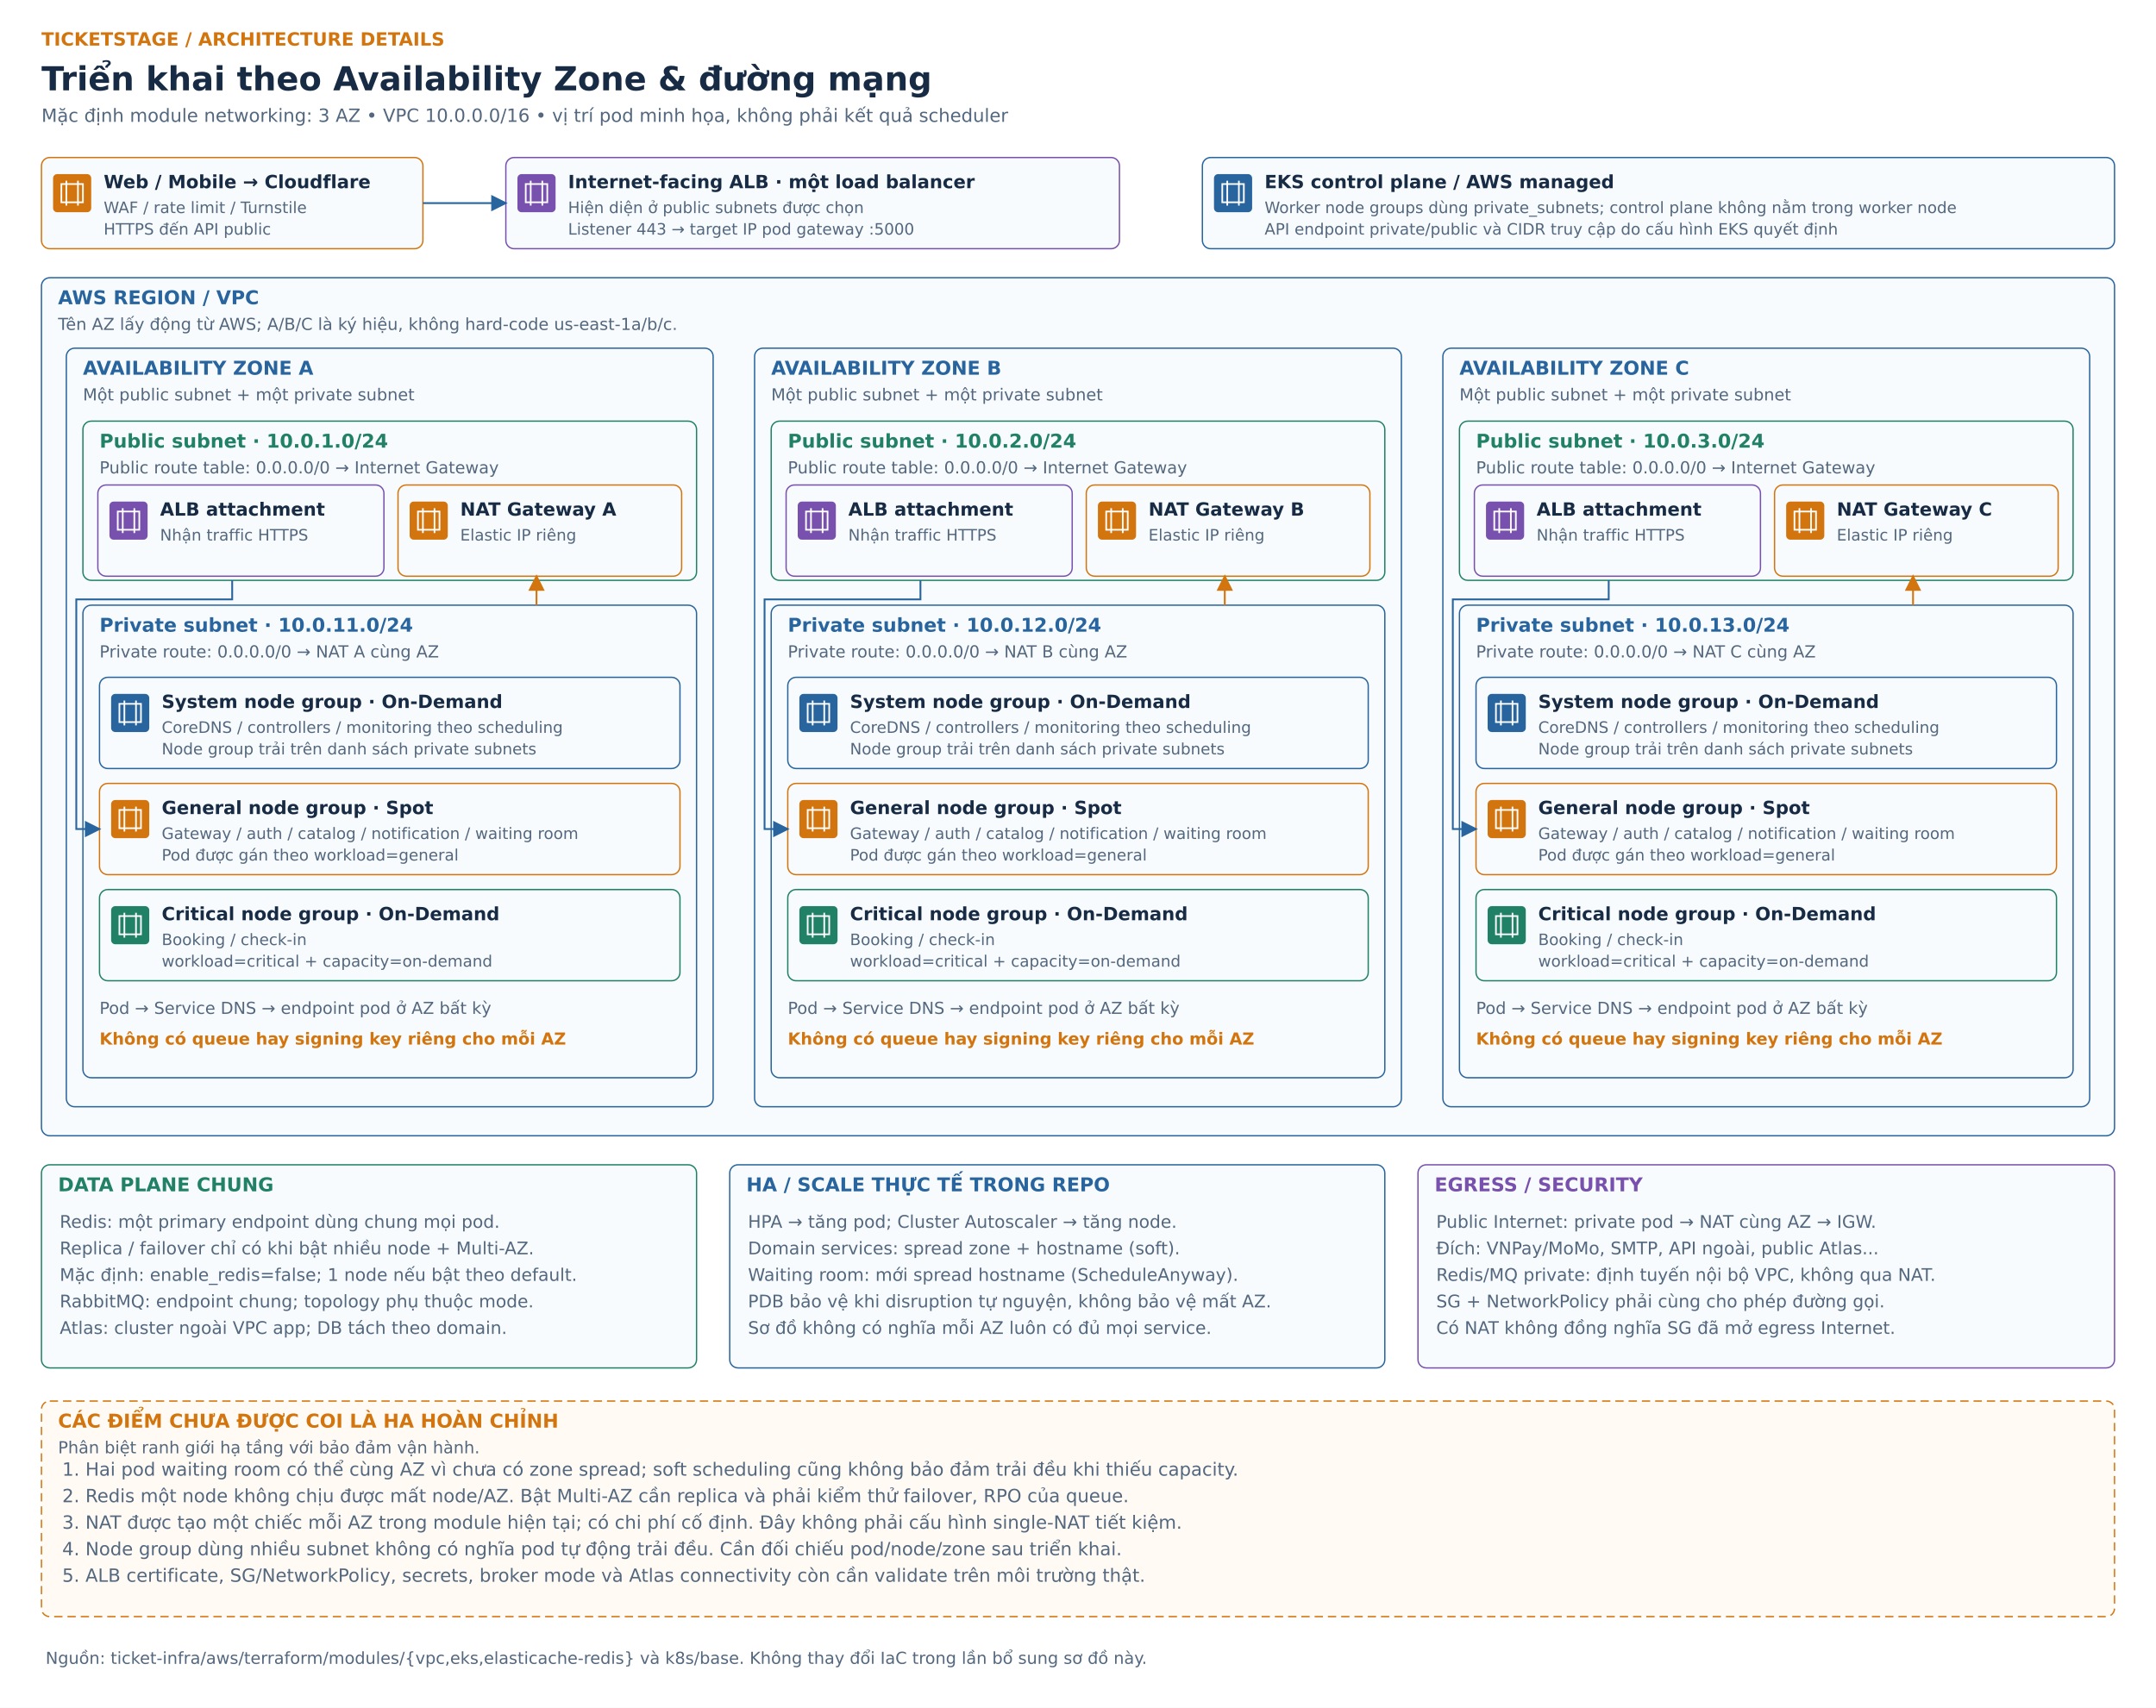
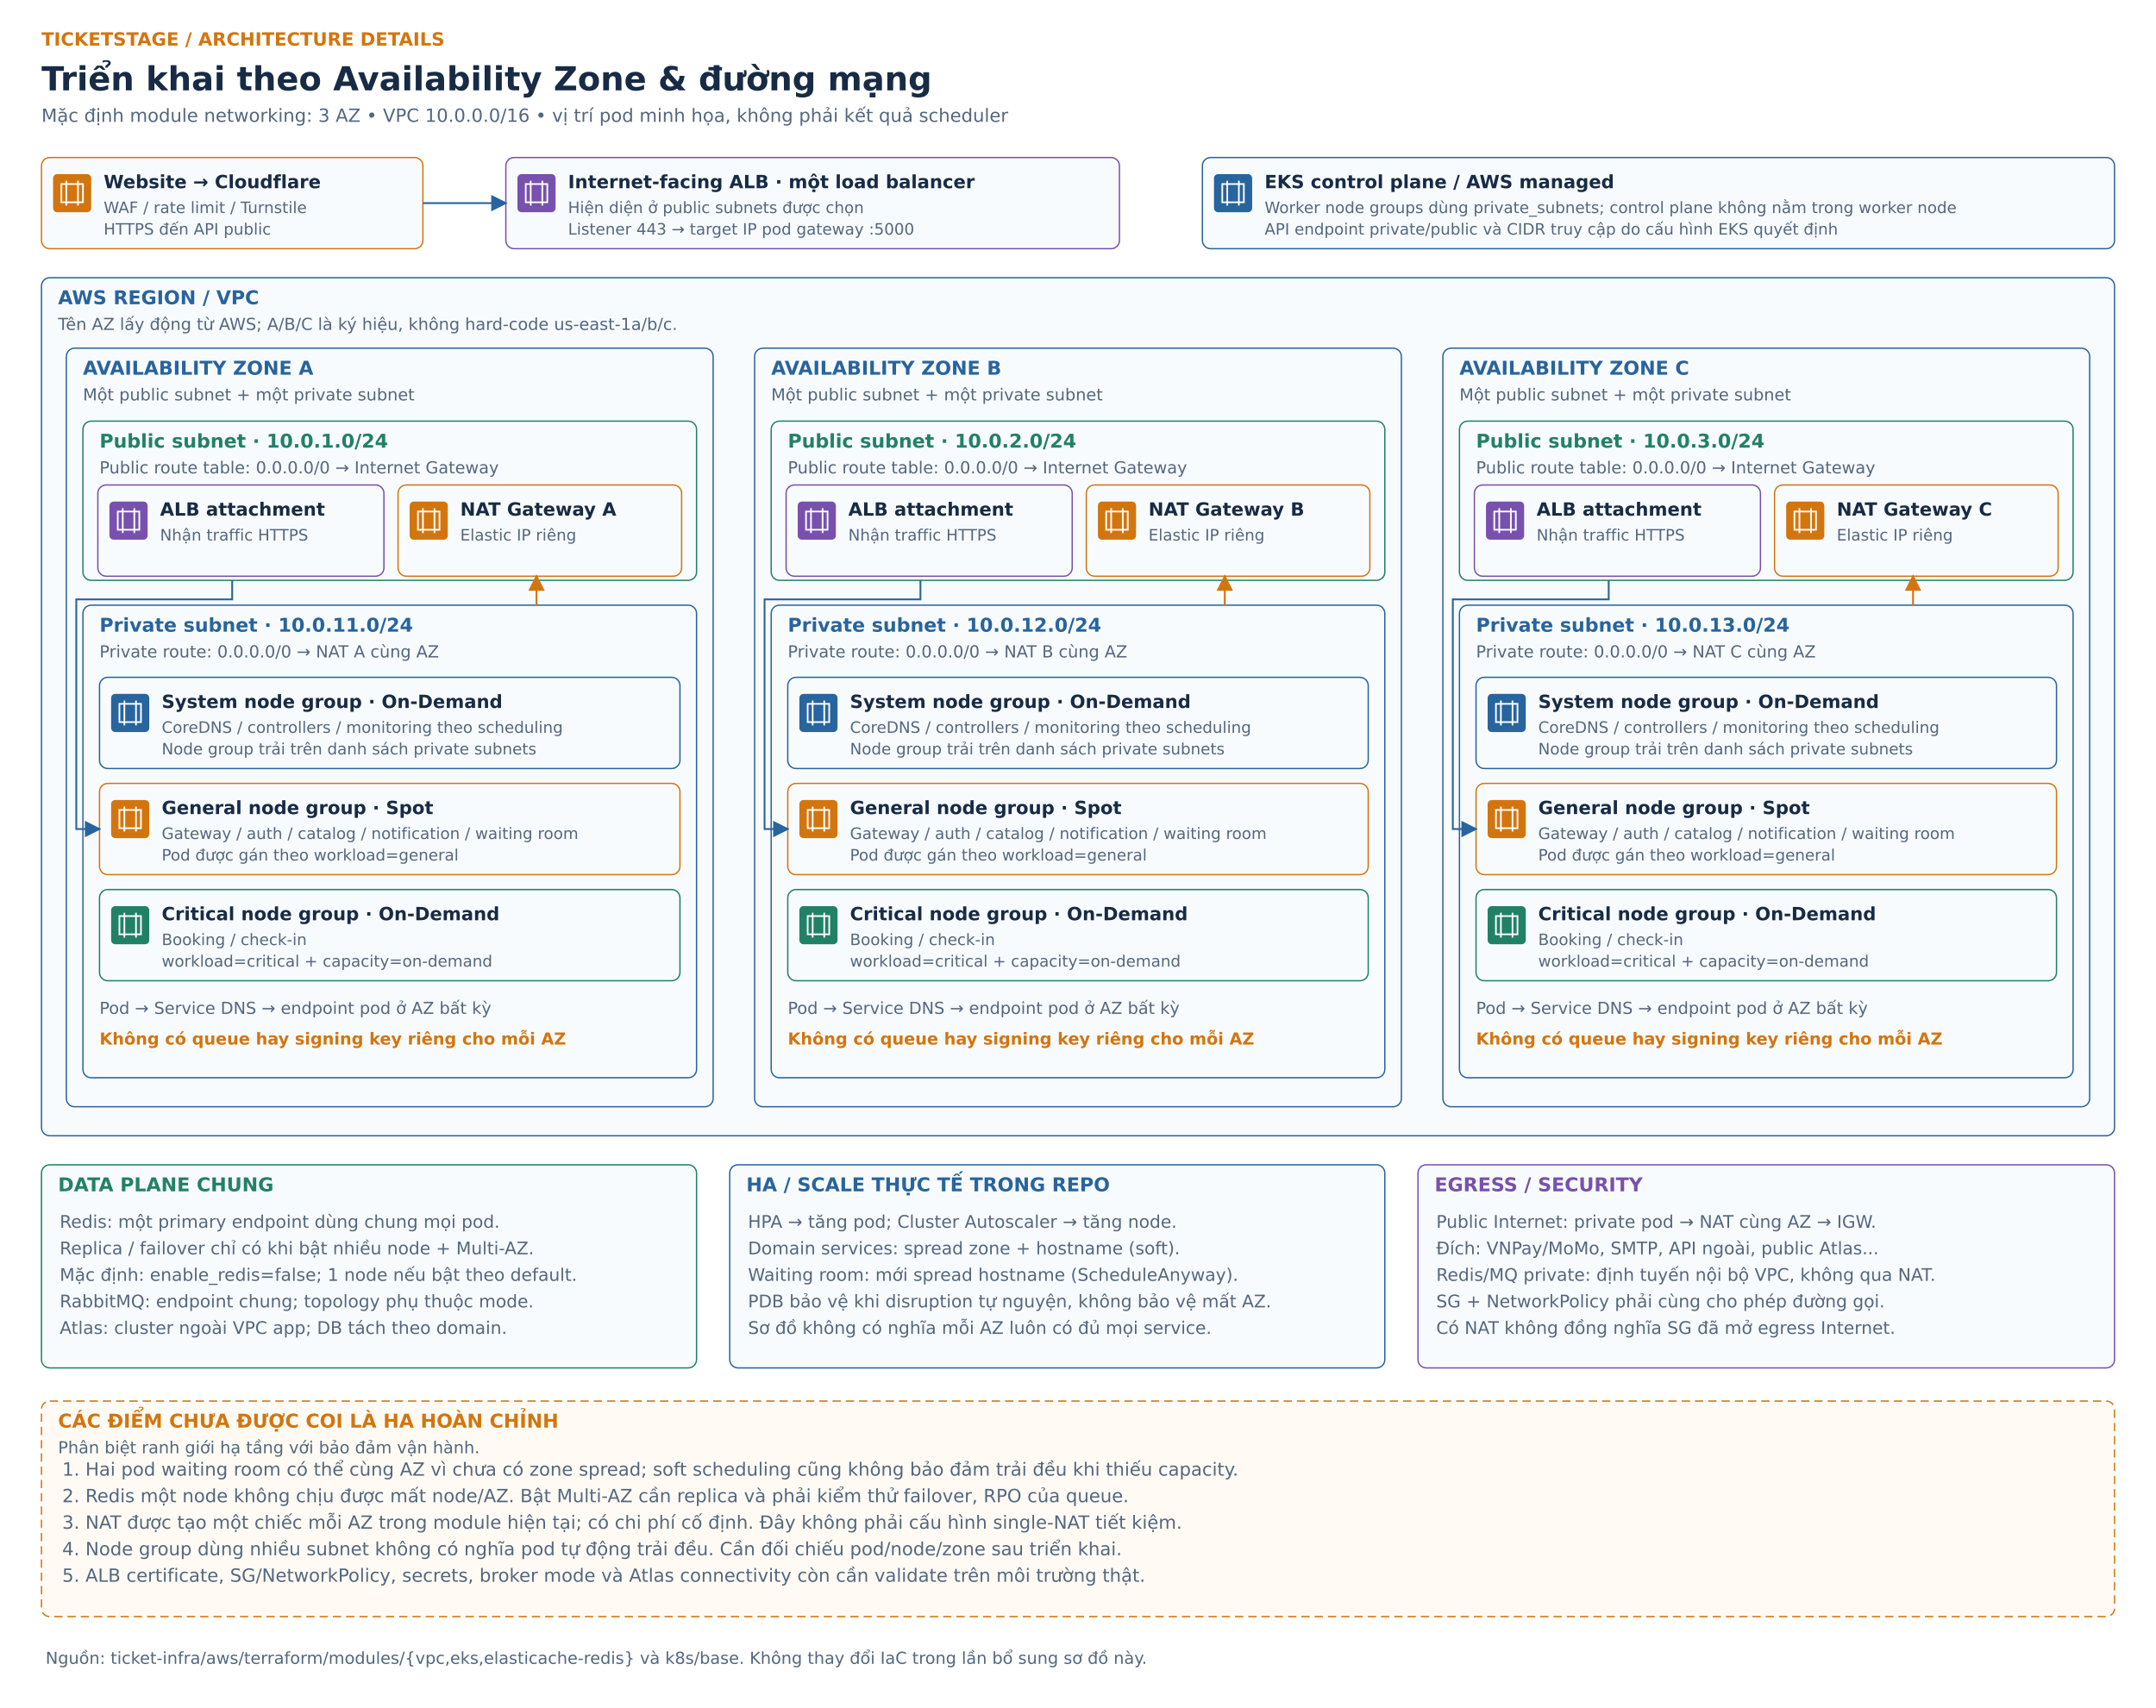
<svg xmlns="http://www.w3.org/2000/svg" width="2600" height="2060" viewBox="0 0 2600 2060" role="img">
  <defs>
    <marker id="blue" markerWidth="9" markerHeight="9" refX="8" refY="4.5" orient="auto">
      <path d="M0 0 9 4.5 0 9Z" fill="#28649d" />
    </marker>
    <marker id="orange" markerWidth="9" markerHeight="9" refX="8" refY="4.5" orient="auto">
      <path d="M0 0 9 4.5 0 9Z" fill="#d3750e" />
    </marker>
    <marker id="green" markerWidth="9" markerHeight="9" refX="8" refY="4.5" orient="auto">
      <path d="M0 0 9 4.5 0 9Z" fill="#218167" />
    </marker>
    <marker id="purple" markerWidth="9" markerHeight="9" refX="8" refY="4.5" orient="auto">
      <path d="M0 0 9 4.5 0 9Z" fill="#7850ad" />
    </marker>
    <marker id="pink" markerWidth="9" markerHeight="9" refX="8" refY="4.5" orient="auto">
      <path d="M0 0 9 4.5 0 9Z" fill="#b6417c" />
    </marker>
  </defs>
  <rect width="2600" height="2060" fill="white" />
  <g font-family="Segoe UI,DejaVu Sans,sans-serif">
    <text x="50" y="55" font-size="22" fill="#d3750e" font-weight="700">TICKETSTAGE / ARCHITECTURE DETAILS</text>
    <text x="50" y="109" font-size="40" fill="#172b45" font-weight="700">Triển khai theo Availability Zone &amp; đường mạng</text>
    <text x="50" y="147" font-size="22" fill="#53677e" font-weight="400">Mặc định module networking: 3 AZ • VPC 10.0.0.0/16 • vị trí pod minh họa, không phải kết quả scheduler</text>
    <rect x="50" y="190" width="460" height="110" rx="10" fill="#f8fbfd" stroke="#d3750e" stroke-width="1.6" />
    <rect x="64" y="210" width="46" height="46" rx="5" fill="#d3750e" />
    <path d="M74 222h26v22h-26zM80 218v30m14-30v30" fill="none" stroke="white" stroke-width="2" />
-     <text x="125" y="227" font-size="22" fill="#172b45" font-weight="700">Web / Mobile → Cloudflare</text>
+     <text x="125" y="227" font-size="22" fill="#172b45" font-weight="700">Website → Cloudflare</text>
    <text x="125" y="257" font-size="19" fill="#53677e" font-weight="400">WAF / rate limit / Turnstile</text>
    <text x="125" y="283" font-size="19" fill="#53677e" font-weight="400">HTTPS đến API public</text>
    <rect x="610" y="190" width="740" height="110" rx="10" fill="#f8fbfd" stroke="#7850ad" stroke-width="1.6" />
    <rect x="624" y="210" width="46" height="46" rx="5" fill="#7850ad" />
    <path d="M634 222h26v22h-26zM640 218v30m14-30v30" fill="none" stroke="white" stroke-width="2" />
    <text x="685" y="227" font-size="22" fill="#172b45" font-weight="700">Internet-facing ALB · một load balancer</text>
    <text x="685" y="257" font-size="19" fill="#53677e" font-weight="400">Hiện diện ở public subnets được chọn</text>
    <text x="685" y="283" font-size="19" fill="#53677e" font-weight="400">Listener 443 → target IP pod gateway :5000</text>
    <rect x="1450" y="190" width="1100" height="110" rx="10" fill="#f8fbfd" stroke="#28649d" stroke-width="1.6" />
    <rect x="1464" y="210" width="46" height="46" rx="5" fill="#28649d" />
    <path d="M1474 222h26v22h-26zM1480 218v30m14-30v30" fill="none" stroke="white" stroke-width="2" />
    <text x="1525" y="227" font-size="22" fill="#172b45" font-weight="700">EKS control plane / AWS managed</text>
    <text x="1525" y="257" font-size="19" fill="#53677e" font-weight="400">Worker node groups dùng private_subnets; control plane không nằm trong worker node</text>
    <text x="1525" y="283" font-size="19" fill="#53677e" font-weight="400">API endpoint private/public và CIDR truy cập do cấu hình EKS quyết định</text>
    <polyline points="510,245 610,245" fill="none" stroke="#28649d" stroke-width="2.2" marker-end="url(#blue)" />
    <rect x="50" y="335" width="2500" height="1035" rx="10" fill="#f8fbfd" stroke="#28649d" stroke-width="1.6" />
    <text x="70" y="367" font-size="23" fill="#28649d" font-weight="700">AWS REGION / VPC</text>
    <text x="70" y="398" font-size="20" fill="#53677e" font-weight="400">Tên AZ lấy động từ AWS; A/B/C là ký hiệu, không hard-code us-east-1a/b/c.</text>
    <rect x="80" y="420" width="780" height="915" rx="10" fill="#f8fbfd" stroke="#28649d" stroke-width="1.6" />
    <text x="100" y="452" font-size="23" fill="#28649d" font-weight="700">AVAILABILITY ZONE A</text>
    <text x="100" y="483" font-size="20" fill="#53677e" font-weight="400">Một public subnet + một private subnet</text>
    <rect x="100" y="508" width="740" height="192" rx="10" fill="#f8fbfd" stroke="#218167" stroke-width="1.6" />
    <text x="120" y="540" font-size="23" fill="#218167" font-weight="700">Public subnet · 10.0.1.0/24</text>
    <text x="120" y="571" font-size="20" fill="#53677e" font-weight="400">Public route table: 0.0.0.0/0 → Internet Gateway</text>
    <rect x="118" y="585" width="345" height="110" rx="10" fill="#f8fbfd" stroke="#7850ad" stroke-width="1.6" />
    <rect x="132" y="605" width="46" height="46" rx="5" fill="#7850ad" />
    <path d="M142 617h26v22h-26zM148 613v30m14-30v30" fill="none" stroke="white" stroke-width="2" />
    <text x="193" y="622" font-size="22" fill="#172b45" font-weight="700">ALB attachment</text>
    <text x="193" y="652" font-size="19" fill="#53677e" font-weight="400">Nhận traffic HTTPS</text>
    <rect x="480" y="585" width="342" height="110" rx="10" fill="#f8fbfd" stroke="#d3750e" stroke-width="1.6" />
    <rect x="494" y="605" width="46" height="46" rx="5" fill="#d3750e" />
    <path d="M504 617h26v22h-26zM510 613v30m14-30v30" fill="none" stroke="white" stroke-width="2" />
    <text x="555" y="622" font-size="22" fill="#172b45" font-weight="700">NAT Gateway A</text>
    <text x="555" y="652" font-size="19" fill="#53677e" font-weight="400">Elastic IP riêng</text>
    <rect x="100" y="730" width="740" height="570" rx="10" fill="#f8fbfd" stroke="#28649d" stroke-width="1.6" />
    <text x="120" y="762" font-size="23" fill="#28649d" font-weight="700">Private subnet · 10.0.11.0/24</text>
    <text x="120" y="793" font-size="20" fill="#53677e" font-weight="400">Private route: 0.0.0.0/0 → NAT A cùng AZ</text>
    <rect x="120" y="817" width="700" height="110" rx="10" fill="#f8fbfd" stroke="#28649d" stroke-width="1.6" />
    <rect x="134" y="837" width="46" height="46" rx="5" fill="#28649d" />
    <path d="M144 849h26v22h-26zM150 845v30m14-30v30" fill="none" stroke="white" stroke-width="2" />
    <text x="195" y="854" font-size="22" fill="#172b45" font-weight="700">System node group · On-Demand</text>
    <text x="195" y="884" font-size="19" fill="#53677e" font-weight="400">CoreDNS / controllers / monitoring theo scheduling</text>
    <text x="195" y="910" font-size="19" fill="#53677e" font-weight="400">Node group trải trên danh sách private subnets</text>
    <rect x="120" y="945" width="700" height="110" rx="10" fill="#f8fbfd" stroke="#d3750e" stroke-width="1.6" />
    <rect x="134" y="965" width="46" height="46" rx="5" fill="#d3750e" />
    <path d="M144 977h26v22h-26zM150 973v30m14-30v30" fill="none" stroke="white" stroke-width="2" />
    <text x="195" y="982" font-size="22" fill="#172b45" font-weight="700">General node group · Spot</text>
    <text x="195" y="1012" font-size="19" fill="#53677e" font-weight="400">Gateway / auth / catalog / notification / waiting room</text>
    <text x="195" y="1038" font-size="19" fill="#53677e" font-weight="400">Pod được gán theo workload=general</text>
    <rect x="120" y="1073" width="700" height="110" rx="10" fill="#f8fbfd" stroke="#218167" stroke-width="1.6" />
    <rect x="134" y="1093" width="46" height="46" rx="5" fill="#218167" />
    <path d="M144 1105h26v22h-26zM150 1101v30m14-30v30" fill="none" stroke="white" stroke-width="2" />
    <text x="195" y="1110" font-size="22" fill="#172b45" font-weight="700">Critical node group · On-Demand</text>
    <text x="195" y="1140" font-size="19" fill="#53677e" font-weight="400">Booking / check-in</text>
    <text x="195" y="1166" font-size="19" fill="#53677e" font-weight="400">workload=critical + capacity=on-demand</text>
    <text x="120" y="1223" font-size="20" fill="#53677e" font-weight="400">Pod → Service DNS → endpoint pod ở AZ bất kỳ</text>
    <text x="120" y="1260" font-size="20" fill="#d3750e" font-weight="600">Không có queue hay signing key riêng cho mỗi AZ</text>
    <polyline points="647,730 647,695" fill="none" stroke="#d3750e" stroke-width="2.2" marker-end="url(#orange)" />
    <polyline points="280,700 280,723 92,723 92,1000 120,1000" fill="none" stroke="#28649d" stroke-width="2.2" marker-end="url(#blue)" />
    <rect x="910" y="420" width="780" height="915" rx="10" fill="#f8fbfd" stroke="#28649d" stroke-width="1.6" />
    <text x="930" y="452" font-size="23" fill="#28649d" font-weight="700">AVAILABILITY ZONE B</text>
    <text x="930" y="483" font-size="20" fill="#53677e" font-weight="400">Một public subnet + một private subnet</text>
    <rect x="930" y="508" width="740" height="192" rx="10" fill="#f8fbfd" stroke="#218167" stroke-width="1.6" />
    <text x="950" y="540" font-size="23" fill="#218167" font-weight="700">Public subnet · 10.0.2.0/24</text>
    <text x="950" y="571" font-size="20" fill="#53677e" font-weight="400">Public route table: 0.0.0.0/0 → Internet Gateway</text>
    <rect x="948" y="585" width="345" height="110" rx="10" fill="#f8fbfd" stroke="#7850ad" stroke-width="1.6" />
    <rect x="962" y="605" width="46" height="46" rx="5" fill="#7850ad" />
    <path d="M972 617h26v22h-26zM978 613v30m14-30v30" fill="none" stroke="white" stroke-width="2" />
    <text x="1023" y="622" font-size="22" fill="#172b45" font-weight="700">ALB attachment</text>
    <text x="1023" y="652" font-size="19" fill="#53677e" font-weight="400">Nhận traffic HTTPS</text>
    <rect x="1310" y="585" width="342" height="110" rx="10" fill="#f8fbfd" stroke="#d3750e" stroke-width="1.6" />
    <rect x="1324" y="605" width="46" height="46" rx="5" fill="#d3750e" />
    <path d="M1334 617h26v22h-26zM1340 613v30m14-30v30" fill="none" stroke="white" stroke-width="2" />
    <text x="1385" y="622" font-size="22" fill="#172b45" font-weight="700">NAT Gateway B</text>
    <text x="1385" y="652" font-size="19" fill="#53677e" font-weight="400">Elastic IP riêng</text>
    <rect x="930" y="730" width="740" height="570" rx="10" fill="#f8fbfd" stroke="#28649d" stroke-width="1.6" />
    <text x="950" y="762" font-size="23" fill="#28649d" font-weight="700">Private subnet · 10.0.12.0/24</text>
    <text x="950" y="793" font-size="20" fill="#53677e" font-weight="400">Private route: 0.0.0.0/0 → NAT B cùng AZ</text>
    <rect x="950" y="817" width="700" height="110" rx="10" fill="#f8fbfd" stroke="#28649d" stroke-width="1.6" />
    <rect x="964" y="837" width="46" height="46" rx="5" fill="#28649d" />
    <path d="M974 849h26v22h-26zM980 845v30m14-30v30" fill="none" stroke="white" stroke-width="2" />
    <text x="1025" y="854" font-size="22" fill="#172b45" font-weight="700">System node group · On-Demand</text>
    <text x="1025" y="884" font-size="19" fill="#53677e" font-weight="400">CoreDNS / controllers / monitoring theo scheduling</text>
    <text x="1025" y="910" font-size="19" fill="#53677e" font-weight="400">Node group trải trên danh sách private subnets</text>
    <rect x="950" y="945" width="700" height="110" rx="10" fill="#f8fbfd" stroke="#d3750e" stroke-width="1.6" />
    <rect x="964" y="965" width="46" height="46" rx="5" fill="#d3750e" />
    <path d="M974 977h26v22h-26zM980 973v30m14-30v30" fill="none" stroke="white" stroke-width="2" />
    <text x="1025" y="982" font-size="22" fill="#172b45" font-weight="700">General node group · Spot</text>
    <text x="1025" y="1012" font-size="19" fill="#53677e" font-weight="400">Gateway / auth / catalog / notification / waiting room</text>
    <text x="1025" y="1038" font-size="19" fill="#53677e" font-weight="400">Pod được gán theo workload=general</text>
    <rect x="950" y="1073" width="700" height="110" rx="10" fill="#f8fbfd" stroke="#218167" stroke-width="1.6" />
    <rect x="964" y="1093" width="46" height="46" rx="5" fill="#218167" />
    <path d="M974 1105h26v22h-26zM980 1101v30m14-30v30" fill="none" stroke="white" stroke-width="2" />
    <text x="1025" y="1110" font-size="22" fill="#172b45" font-weight="700">Critical node group · On-Demand</text>
    <text x="1025" y="1140" font-size="19" fill="#53677e" font-weight="400">Booking / check-in</text>
    <text x="1025" y="1166" font-size="19" fill="#53677e" font-weight="400">workload=critical + capacity=on-demand</text>
    <text x="950" y="1223" font-size="20" fill="#53677e" font-weight="400">Pod → Service DNS → endpoint pod ở AZ bất kỳ</text>
    <text x="950" y="1260" font-size="20" fill="#d3750e" font-weight="600">Không có queue hay signing key riêng cho mỗi AZ</text>
    <polyline points="1477,730 1477,695" fill="none" stroke="#d3750e" stroke-width="2.2" marker-end="url(#orange)" />
    <polyline points="1110,700 1110,723 922,723 922,1000 950,1000" fill="none" stroke="#28649d" stroke-width="2.2" marker-end="url(#blue)" />
    <rect x="1740" y="420" width="780" height="915" rx="10" fill="#f8fbfd" stroke="#28649d" stroke-width="1.6" />
    <text x="1760" y="452" font-size="23" fill="#28649d" font-weight="700">AVAILABILITY ZONE C</text>
    <text x="1760" y="483" font-size="20" fill="#53677e" font-weight="400">Một public subnet + một private subnet</text>
    <rect x="1760" y="508" width="740" height="192" rx="10" fill="#f8fbfd" stroke="#218167" stroke-width="1.6" />
    <text x="1780" y="540" font-size="23" fill="#218167" font-weight="700">Public subnet · 10.0.3.0/24</text>
    <text x="1780" y="571" font-size="20" fill="#53677e" font-weight="400">Public route table: 0.0.0.0/0 → Internet Gateway</text>
    <rect x="1778" y="585" width="345" height="110" rx="10" fill="#f8fbfd" stroke="#7850ad" stroke-width="1.6" />
    <rect x="1792" y="605" width="46" height="46" rx="5" fill="#7850ad" />
    <path d="M1802 617h26v22h-26zM1808 613v30m14-30v30" fill="none" stroke="white" stroke-width="2" />
    <text x="1853" y="622" font-size="22" fill="#172b45" font-weight="700">ALB attachment</text>
    <text x="1853" y="652" font-size="19" fill="#53677e" font-weight="400">Nhận traffic HTTPS</text>
    <rect x="2140" y="585" width="342" height="110" rx="10" fill="#f8fbfd" stroke="#d3750e" stroke-width="1.6" />
    <rect x="2154" y="605" width="46" height="46" rx="5" fill="#d3750e" />
    <path d="M2164 617h26v22h-26zM2170 613v30m14-30v30" fill="none" stroke="white" stroke-width="2" />
    <text x="2215" y="622" font-size="22" fill="#172b45" font-weight="700">NAT Gateway C</text>
    <text x="2215" y="652" font-size="19" fill="#53677e" font-weight="400">Elastic IP riêng</text>
    <rect x="1760" y="730" width="740" height="570" rx="10" fill="#f8fbfd" stroke="#28649d" stroke-width="1.6" />
    <text x="1780" y="762" font-size="23" fill="#28649d" font-weight="700">Private subnet · 10.0.13.0/24</text>
    <text x="1780" y="793" font-size="20" fill="#53677e" font-weight="400">Private route: 0.0.0.0/0 → NAT C cùng AZ</text>
    <rect x="1780" y="817" width="700" height="110" rx="10" fill="#f8fbfd" stroke="#28649d" stroke-width="1.6" />
    <rect x="1794" y="837" width="46" height="46" rx="5" fill="#28649d" />
    <path d="M1804 849h26v22h-26zM1810 845v30m14-30v30" fill="none" stroke="white" stroke-width="2" />
    <text x="1855" y="854" font-size="22" fill="#172b45" font-weight="700">System node group · On-Demand</text>
    <text x="1855" y="884" font-size="19" fill="#53677e" font-weight="400">CoreDNS / controllers / monitoring theo scheduling</text>
    <text x="1855" y="910" font-size="19" fill="#53677e" font-weight="400">Node group trải trên danh sách private subnets</text>
    <rect x="1780" y="945" width="700" height="110" rx="10" fill="#f8fbfd" stroke="#d3750e" stroke-width="1.6" />
    <rect x="1794" y="965" width="46" height="46" rx="5" fill="#d3750e" />
    <path d="M1804 977h26v22h-26zM1810 973v30m14-30v30" fill="none" stroke="white" stroke-width="2" />
    <text x="1855" y="982" font-size="22" fill="#172b45" font-weight="700">General node group · Spot</text>
    <text x="1855" y="1012" font-size="19" fill="#53677e" font-weight="400">Gateway / auth / catalog / notification / waiting room</text>
    <text x="1855" y="1038" font-size="19" fill="#53677e" font-weight="400">Pod được gán theo workload=general</text>
    <rect x="1780" y="1073" width="700" height="110" rx="10" fill="#f8fbfd" stroke="#218167" stroke-width="1.6" />
    <rect x="1794" y="1093" width="46" height="46" rx="5" fill="#218167" />
    <path d="M1804 1105h26v22h-26zM1810 1101v30m14-30v30" fill="none" stroke="white" stroke-width="2" />
    <text x="1855" y="1110" font-size="22" fill="#172b45" font-weight="700">Critical node group · On-Demand</text>
    <text x="1855" y="1140" font-size="19" fill="#53677e" font-weight="400">Booking / check-in</text>
    <text x="1855" y="1166" font-size="19" fill="#53677e" font-weight="400">workload=critical + capacity=on-demand</text>
    <text x="1780" y="1223" font-size="20" fill="#53677e" font-weight="400">Pod → Service DNS → endpoint pod ở AZ bất kỳ</text>
    <text x="1780" y="1260" font-size="20" fill="#d3750e" font-weight="600">Không có queue hay signing key riêng cho mỗi AZ</text>
    <polyline points="2307,730 2307,695" fill="none" stroke="#d3750e" stroke-width="2.2" marker-end="url(#orange)" />
    <polyline points="1940,700 1940,723 1752,723 1752,1000 1780,1000" fill="none" stroke="#28649d" stroke-width="2.2" marker-end="url(#blue)" />
    <rect x="50" y="1405" width="790" height="245" rx="10" fill="#f8fbfd" stroke="#218167" stroke-width="1.6" />
    <text x="70" y="1437" font-size="23" fill="#218167" font-weight="700">DATA PLANE CHUNG</text>
    <text x="72" y="1481" font-size="21" fill="#53677e" font-weight="400">Redis: một primary endpoint dùng chung mọi pod.</text>
    <text x="72" y="1513" font-size="21" fill="#53677e" font-weight="400">Replica / failover chỉ có khi bật nhiều node + Multi-AZ.</text>
    <text x="72" y="1545" font-size="21" fill="#53677e" font-weight="400">Mặc định: enable_redis=false; 1 node nếu bật theo default.</text>
    <text x="72" y="1577" font-size="21" fill="#53677e" font-weight="400">RabbitMQ: endpoint chung; topology phụ thuộc mode.</text>
    <text x="72" y="1609" font-size="21" fill="#53677e" font-weight="400">Atlas: cluster ngoài VPC app; DB tách theo domain.</text>
    <rect x="880" y="1405" width="790" height="245" rx="10" fill="#f8fbfd" stroke="#28649d" stroke-width="1.6" />
    <text x="900" y="1437" font-size="23" fill="#28649d" font-weight="700">HA / SCALE THỰC TẾ TRONG REPO</text>
    <text x="902" y="1481" font-size="21" fill="#53677e" font-weight="400">HPA → tăng pod; Cluster Autoscaler → tăng node.</text>
    <text x="902" y="1513" font-size="21" fill="#53677e" font-weight="400">Domain services: spread zone + hostname (soft).</text>
    <text x="902" y="1545" font-size="21" fill="#53677e" font-weight="400">Waiting room: mới spread hostname (ScheduleAnyway).</text>
    <text x="902" y="1577" font-size="21" fill="#53677e" font-weight="400">PDB bảo vệ khi disruption tự nguyện, không bảo vệ mất AZ.</text>
    <text x="902" y="1609" font-size="21" fill="#53677e" font-weight="400">Sơ đồ không có nghĩa mỗi AZ luôn có đủ mọi service.</text>
    <rect x="1710" y="1405" width="840" height="245" rx="10" fill="#f8fbfd" stroke="#7850ad" stroke-width="1.6" />
    <text x="1730" y="1437" font-size="23" fill="#7850ad" font-weight="700">EGRESS / SECURITY</text>
    <text x="1732" y="1481" font-size="21" fill="#53677e" font-weight="400">Public Internet: private pod → NAT cùng AZ → IGW.</text>
    <text x="1732" y="1513" font-size="21" fill="#53677e" font-weight="400">Đích: VNPay/MoMo, SMTP, API ngoài, public Atlas...</text>
    <text x="1732" y="1545" font-size="21" fill="#53677e" font-weight="400">Redis/MQ private: định tuyến nội bộ VPC, không qua NAT.</text>
    <text x="1732" y="1577" font-size="21" fill="#53677e" font-weight="400">SG + NetworkPolicy phải cùng cho phép đường gọi.</text>
    <text x="1732" y="1609" font-size="21" fill="#53677e" font-weight="400">Có NAT không đồng nghĩa SG đã mở egress Internet.</text>
    <rect x="50" y="1690" width="2500" height="260" rx="10" fill="#fffbf4" stroke="#d3750e" stroke-width="1.6" stroke-dasharray="10 6" />
    <text x="70" y="1722" font-size="23" fill="#d3750e" font-weight="700">CÁC ĐIỂM CHƯA ĐƯỢC COI LÀ HA HOÀN CHỈNH</text>
    <text x="70" y="1753" font-size="20" fill="#53677e" font-weight="400">Phân biệt ranh giới hạ tầng với bảo đảm vận hành.</text>
    <text x="75" y="1780" font-size="22" fill="#53677e" font-weight="400">1. Hai pod waiting room có thể cùng AZ vì chưa có zone spread; soft scheduling cũng không bảo đảm trải đều khi thiếu capacity.</text>
    <text x="75" y="1812" font-size="22" fill="#53677e" font-weight="400">2. Redis một node không chịu được mất node/AZ. Bật Multi-AZ cần replica và phải kiểm thử failover, RPO của queue.</text>
    <text x="75" y="1844" font-size="22" fill="#53677e" font-weight="400">3. NAT được tạo một chiếc mỗi AZ trong module hiện tại; có chi phí cố định. Đây không phải cấu hình single-NAT tiết kiệm.</text>
    <text x="75" y="1876" font-size="22" fill="#53677e" font-weight="400">4. Node group dùng nhiều subnet không có nghĩa pod tự động trải đều. Cần đối chiếu pod/node/zone sau triển khai.</text>
    <text x="75" y="1908" font-size="22" fill="#53677e" font-weight="400">5. ALB certificate, SG/NetworkPolicy, secrets, broker mode và Atlas connectivity còn cần validate trên môi trường thật.</text>
    <text x="55" y="2007" font-size="20" fill="#53677e" font-weight="400">Nguồn: ticket-infra/aws/terraform/modules/{vpc,eks,elasticache-redis} và k8s/base. Không thay đổi IaC trong lần bổ sung sơ đồ này.</text>
  </g>
</svg>
